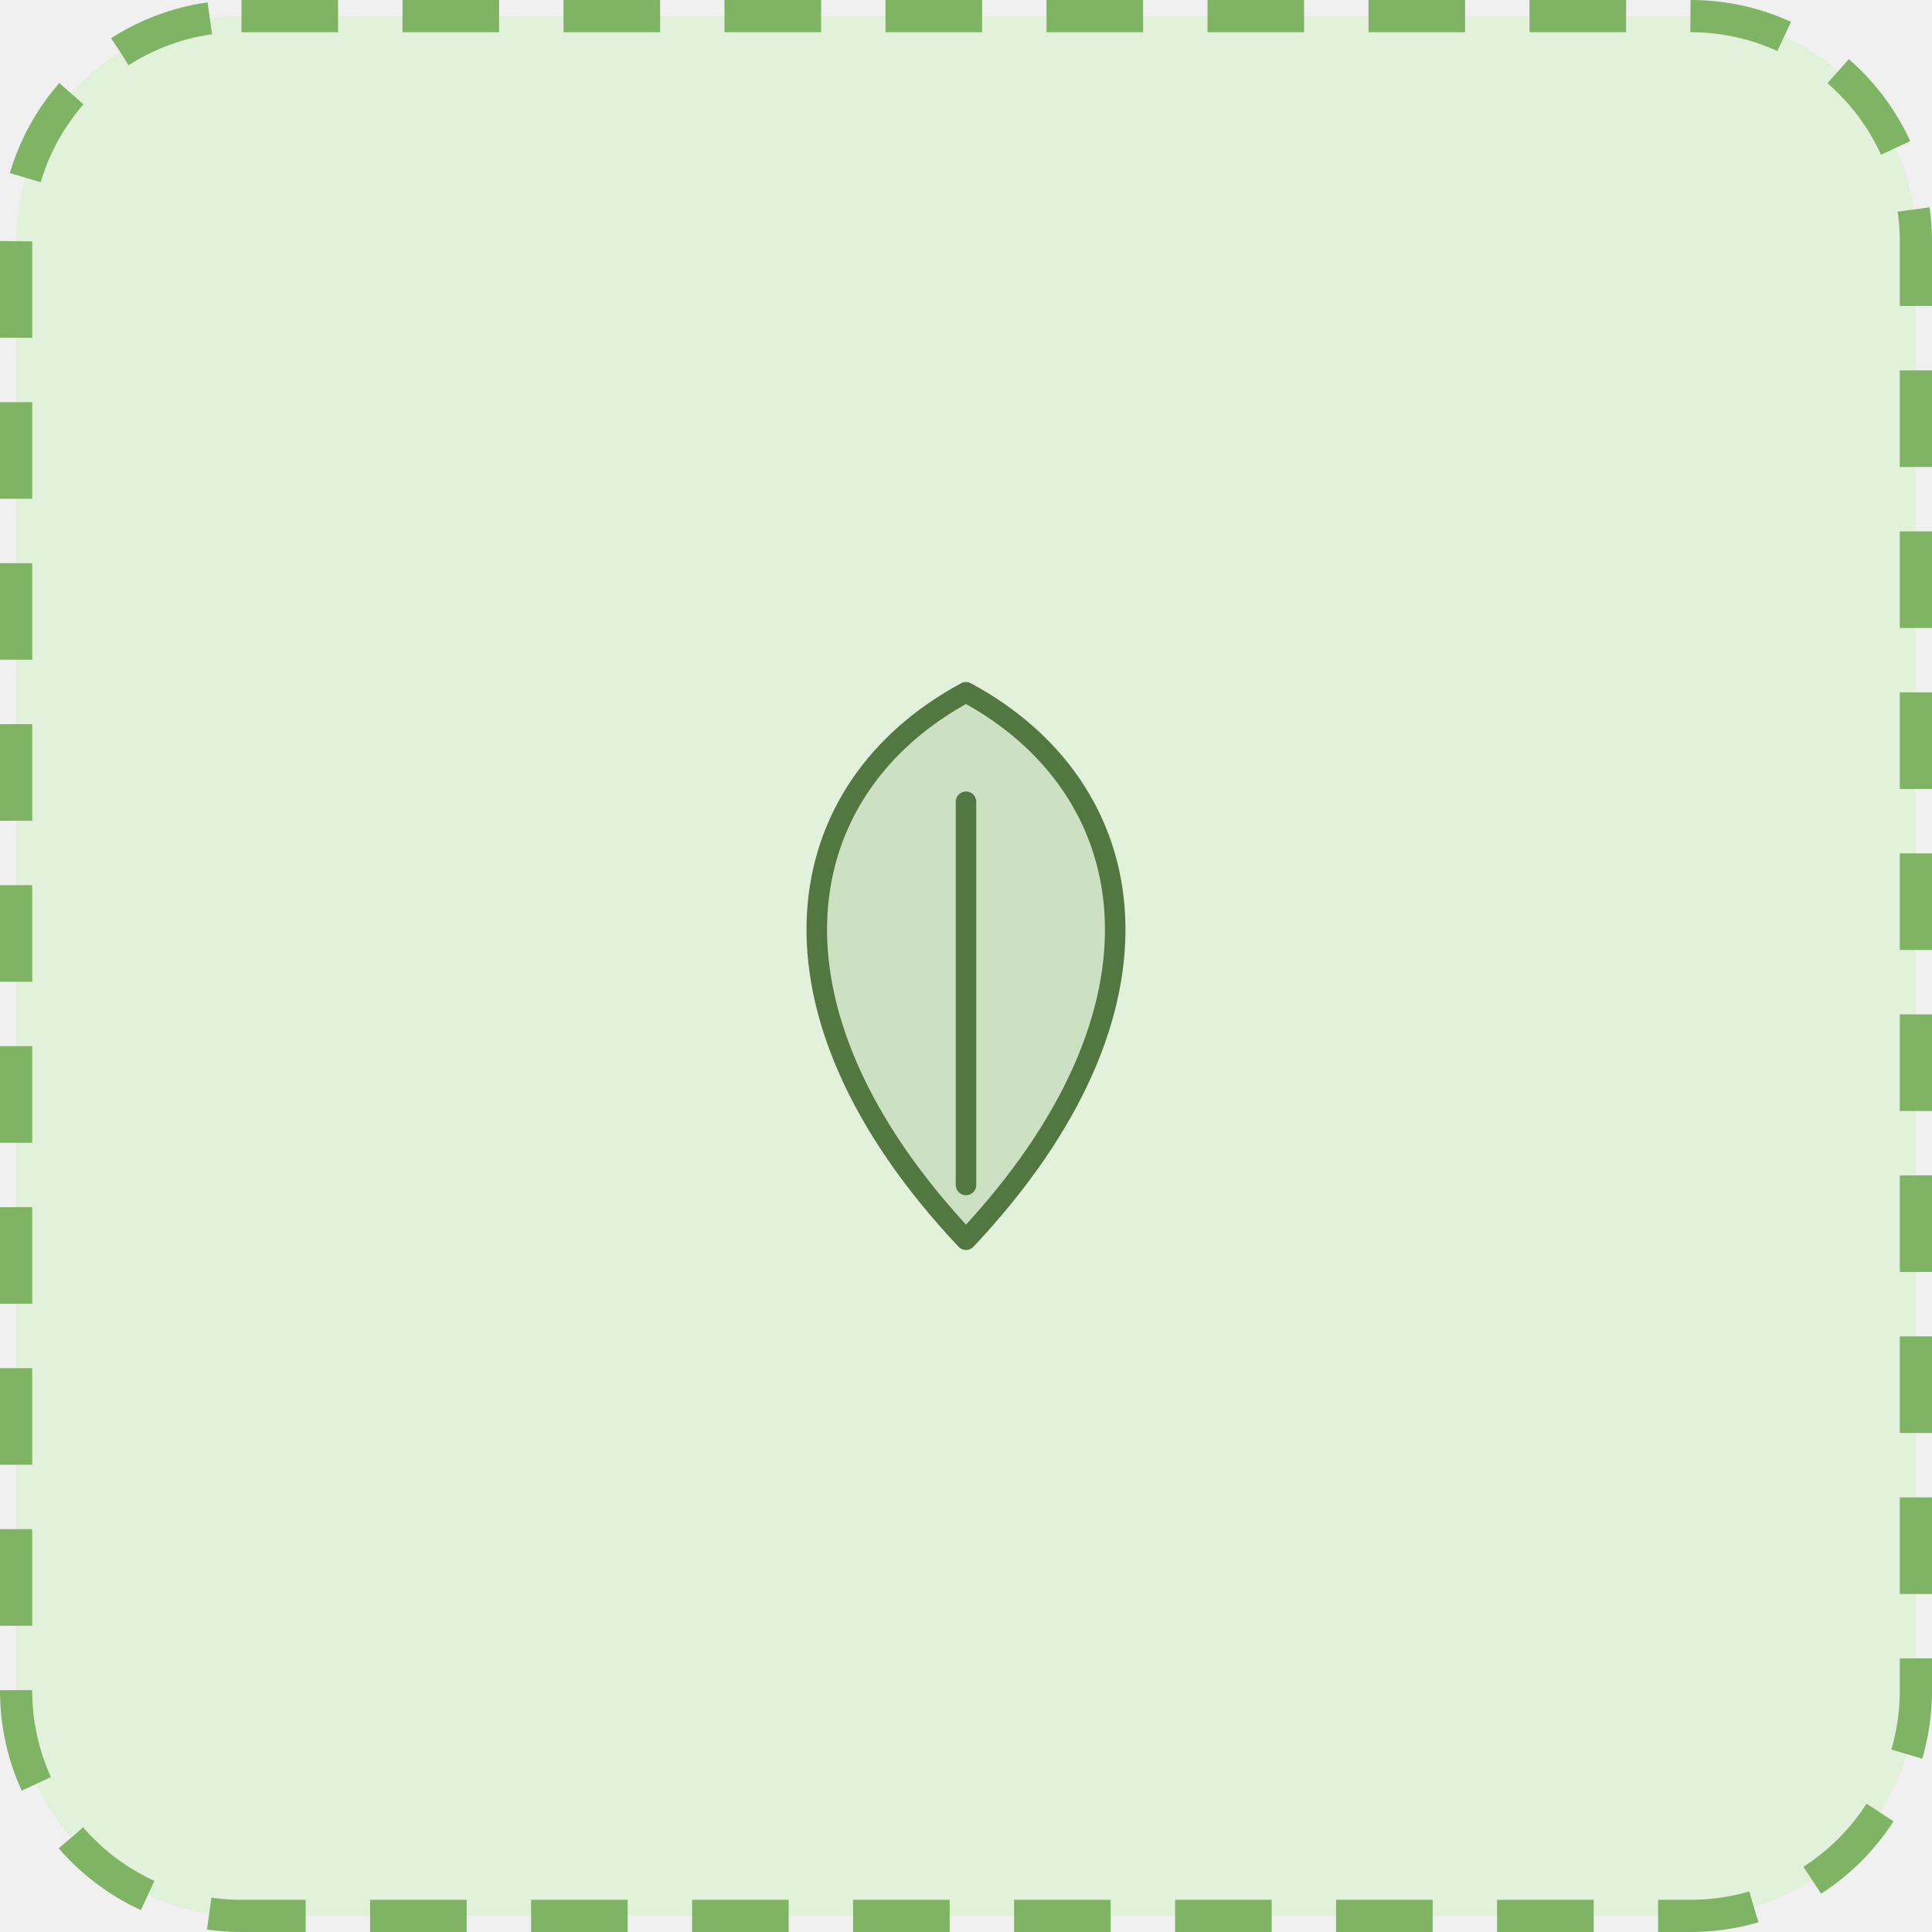
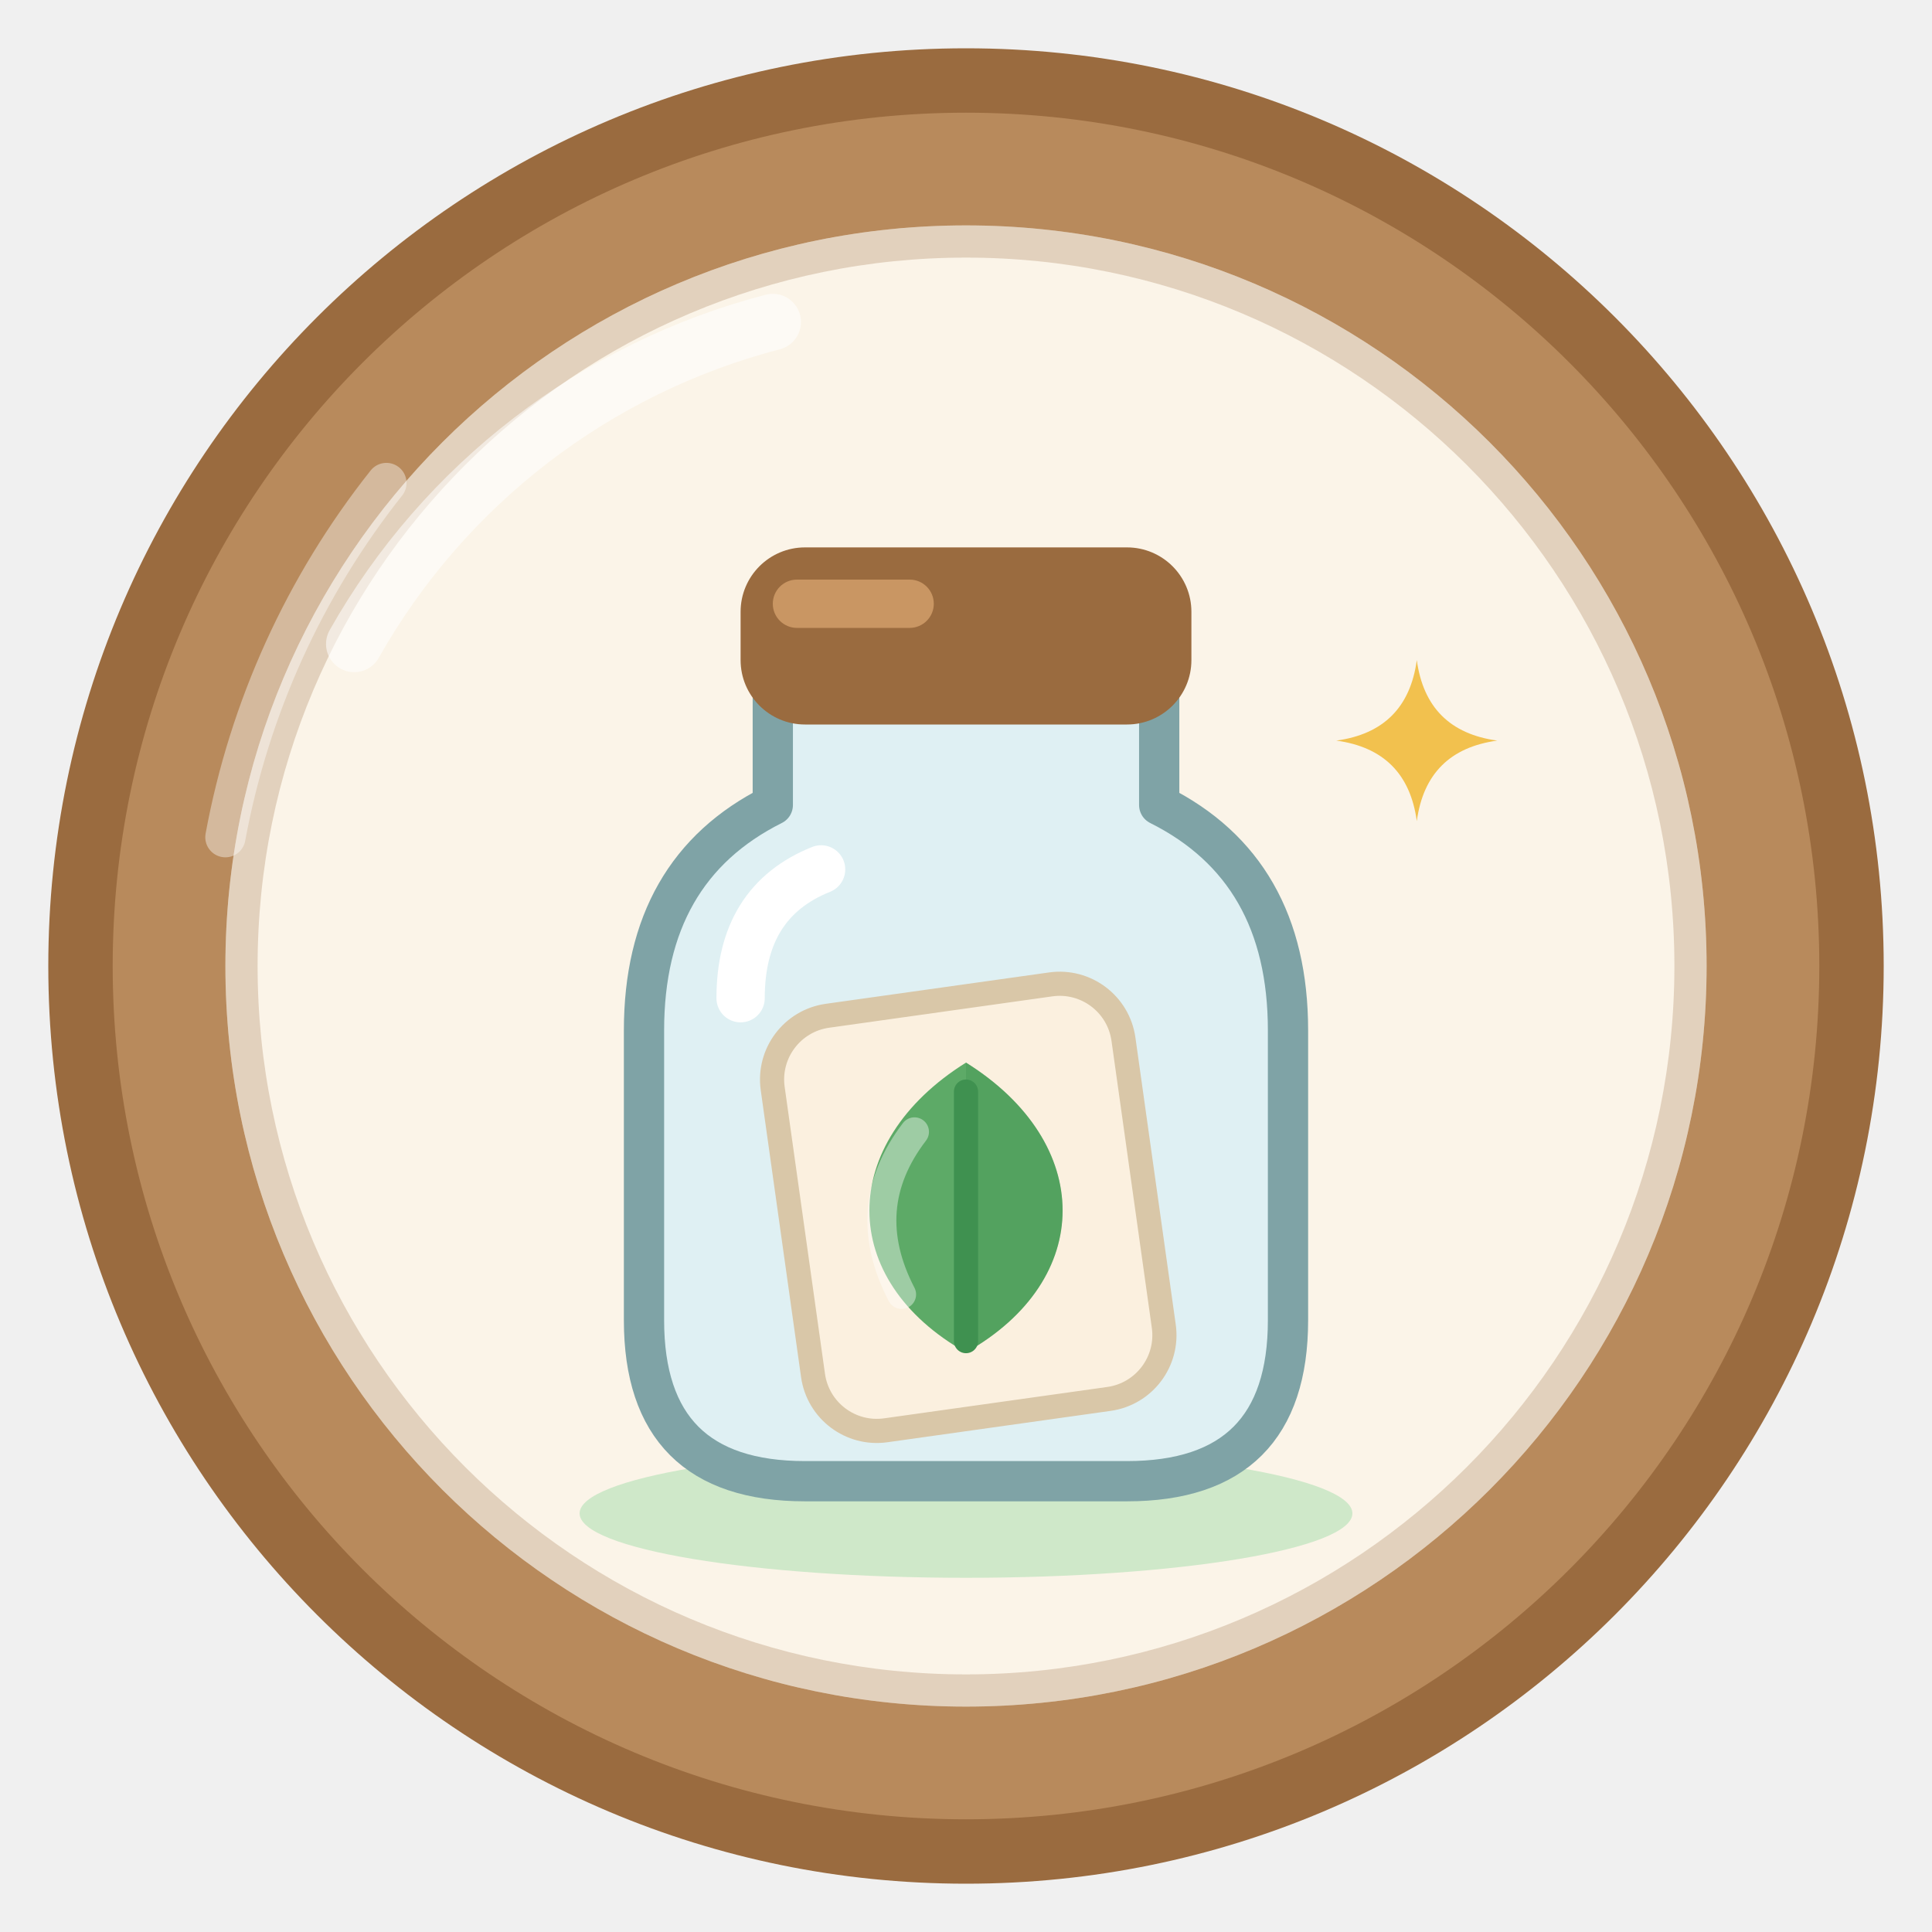
- <svg xmlns="http://www.w3.org/2000/svg" width="120" height="120" viewBox="0 0 120 120">
-   <rect x="1" y="1" width="118" height="118" rx="14" fill="hsl(100 45% 90%)" stroke="hsl(100 35% 55%)" stroke-width="2" stroke-dasharray="6 4" />
-   <g transform="translate(39.6 39.6) scale(0.425)" fill="hsl(100 35% 82%)" stroke="hsl(100 30% 36%)" stroke-width="3" stroke-linejoin="round" stroke-linecap="round">
-     <path d="M48 8C74 22 80 54 48 88C16 54 22 22 48 8Z" />
-     <path d="M48 24V80" fill="none" />
+ <svg xmlns="http://www.w3.org/2000/svg" width="120" height="120" viewBox="0 0 120 120" role="img">
+   <circle cx="60" cy="60" r="57" fill="#9A6B3F" />
+   <circle cx="60" cy="60" r="53" fill="#b88a5c" />
+   <circle cx="60" cy="60" r="46" fill="#fbf4e8" />
+   <circle cx="60" cy="60" r="45" fill="none" stroke="#9A6B3F" stroke-opacity=".25" stroke-width="2" />
+   <path d="M22 40A42 42 0 0 1 48 20" fill="none" stroke="#fff" stroke-opacity=".55" stroke-width="3.5" stroke-linecap="round" />
+   <path d="M14 52A50 50 0 0 1 24 30" fill="none" stroke="#fff" stroke-opacity=".4" stroke-width="2.5" stroke-linecap="round" />
+   <ellipse cx="60" cy="94" rx="24" ry="4" fill="#CFE8C9" />
+   <path d="M48 42L72 42L72 50Q80 54 80 64L80 82Q80 92 70 92L50 92Q40 92 40 82L40 64Q40 54 48 50Z" fill="#dff0f3" stroke="#7FA3A6" stroke-width="2.5" stroke-linejoin="round" />
+   <g transform="rotate(-8 60 74)">
+     <rect x="49" y="62" width="22" height="26" rx="4" fill="#fbf0df" stroke="#d9c7a8" stroke-width="1.5" />
  </g>
+   <g transform="translate(60 84) rotate(-90)">
+     <path d="M0 0C4.5 -8 13 -8 18 0C13 8 4.5 8 0 0Z" fill="#5DAA67" />
+     <path d="M0 0C4.5 8 13 8 18 0Z" fill="#3F9150" opacity=".35" />
+     <path d="M3.6 -4Q9 -6.8 13.7 -3.2" fill="none" stroke="#fff" stroke-opacity=".4" stroke-width="1.8" stroke-linecap="round" />
+     <path d="M0.7 0L16.2 0" stroke="#3F9150" stroke-width="1.5" stroke-linecap="round" />
+   </g>
+   <path d="M46 62Q46 56 51 54" fill="none" stroke="#fff" stroke-width="3" stroke-linecap="round" />
+   <rect x="46" y="34" width="28" height="11" rx="4" fill="#9A6B3F" />
+   <rect x="48" y="36" width="10" height="3" rx="1.5" fill="#c99663" />
+   <path d="M88 41Q88.6 45.4 93 46Q88.6 46.6 88 51Q87.4 46.6 83 46Q87.4 45.4 88 41Z" fill="#F2C14E" />
</svg>
